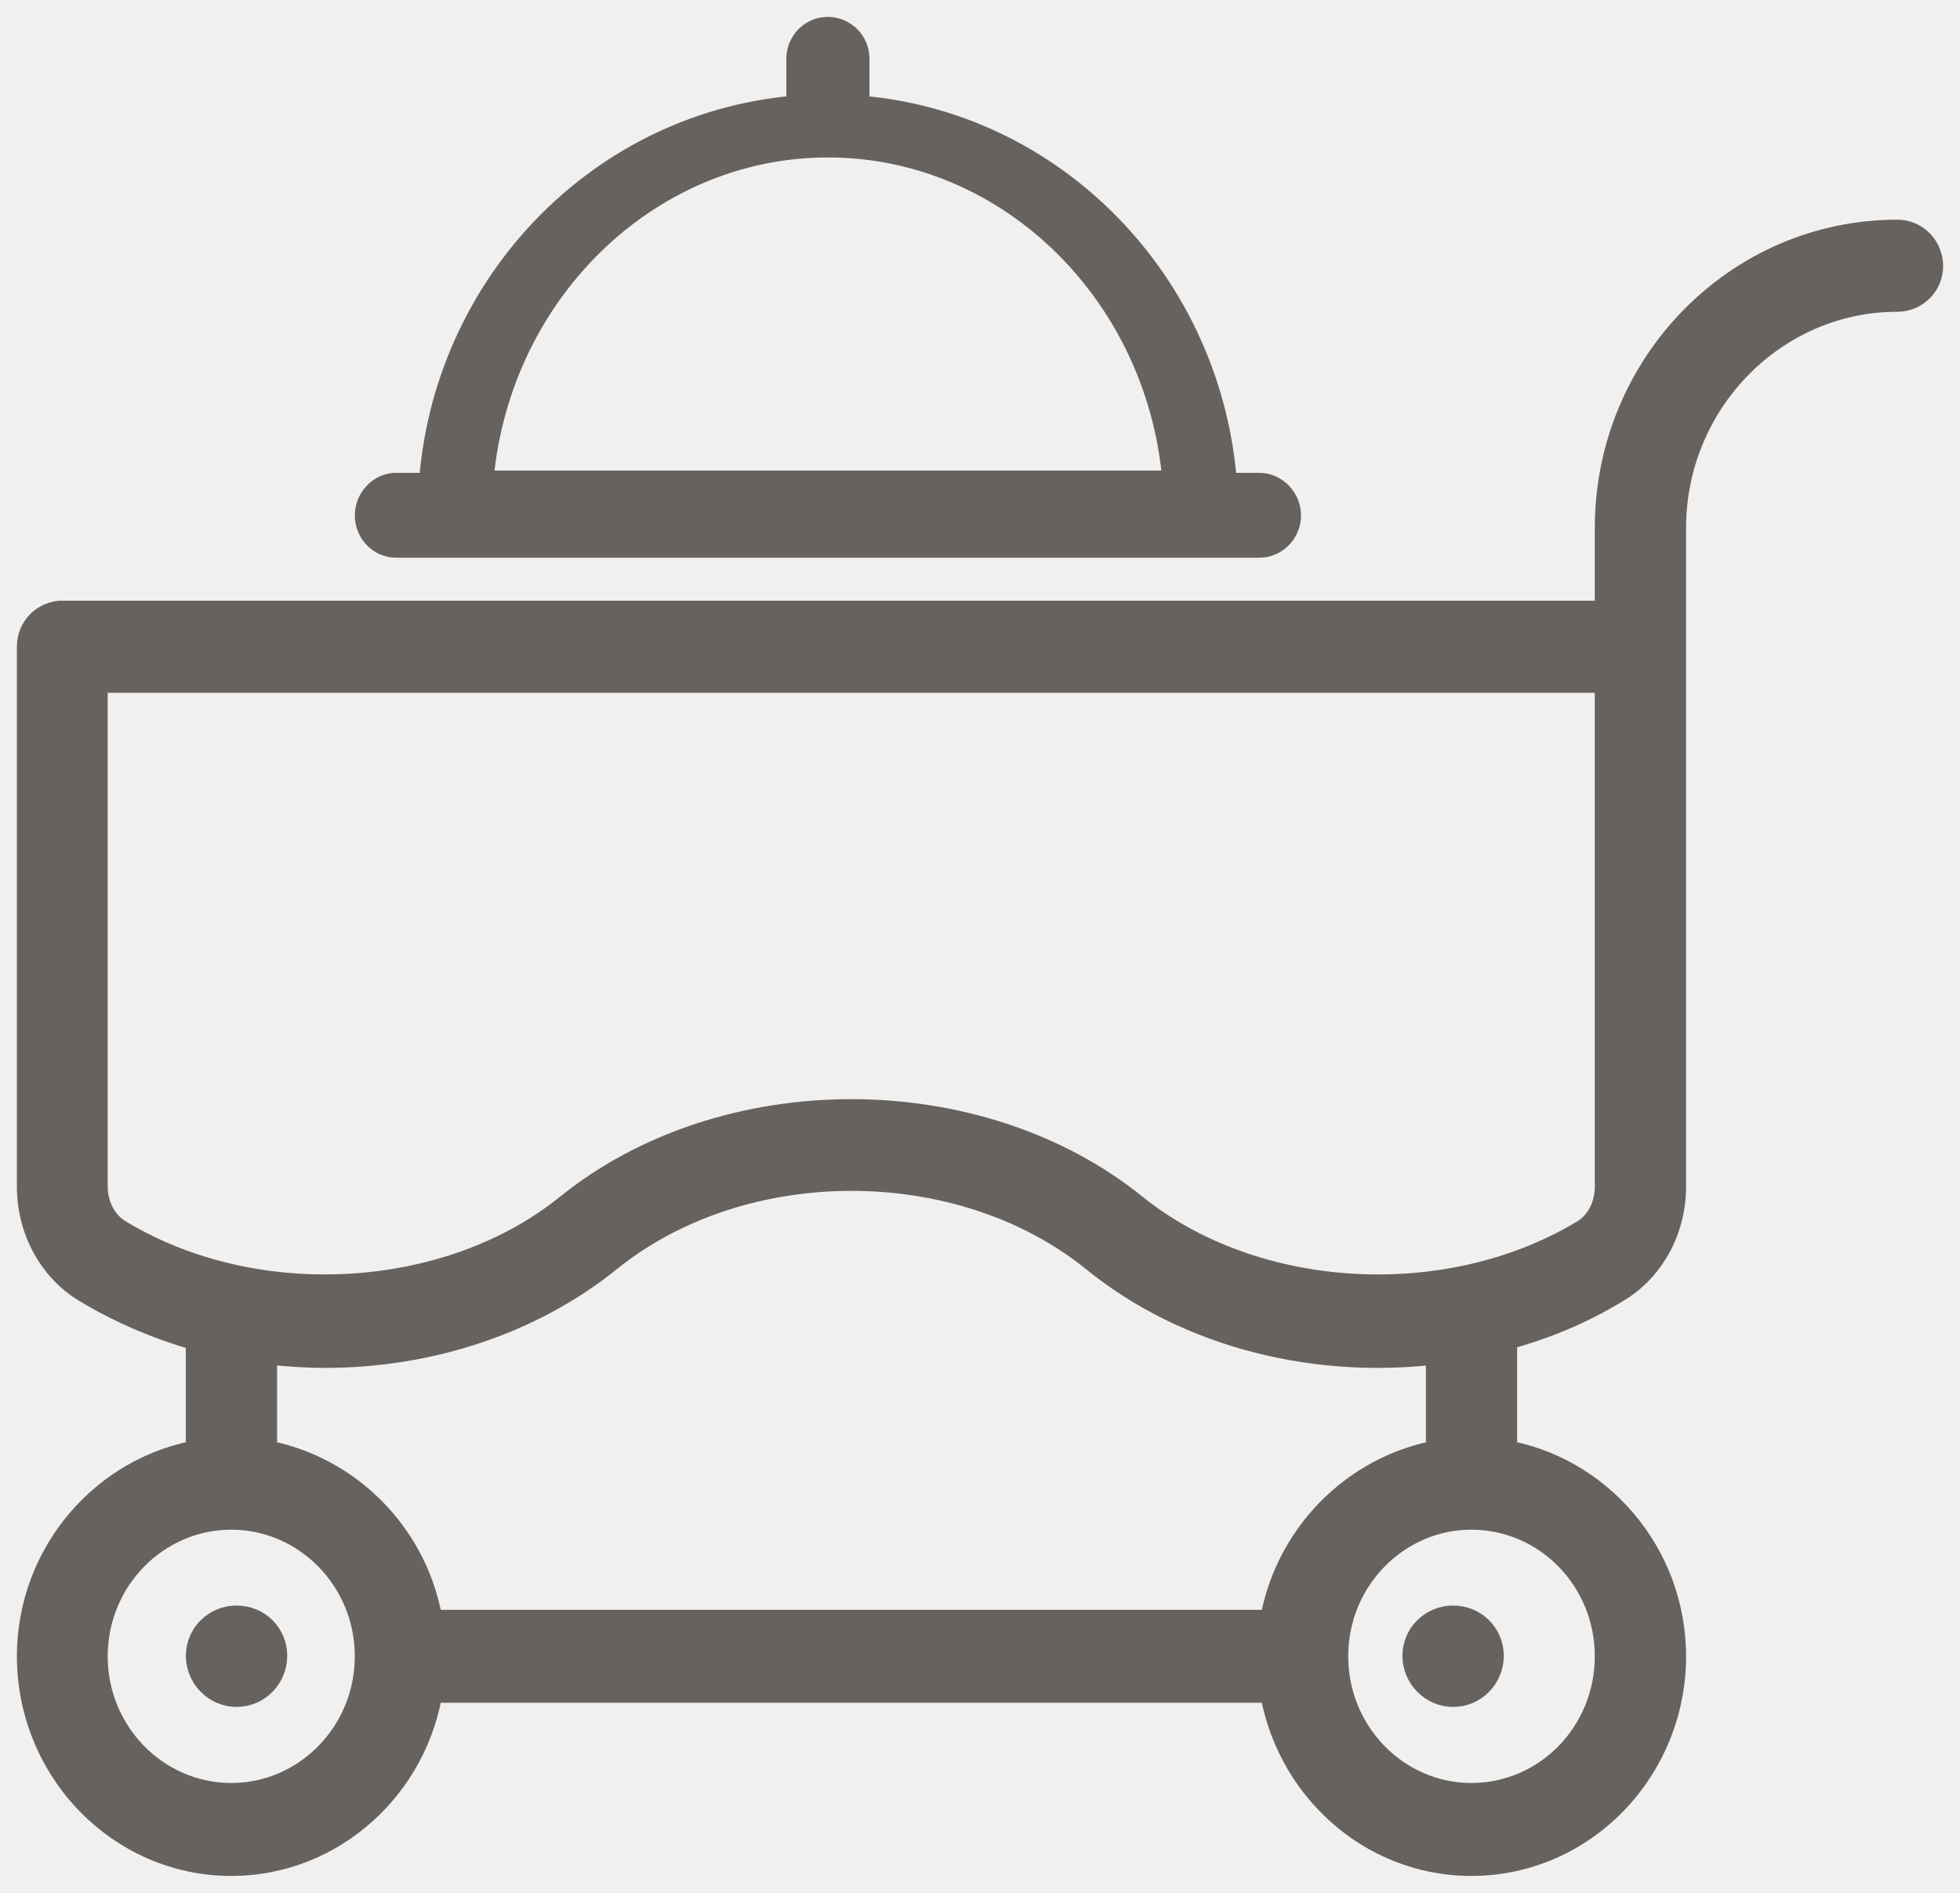
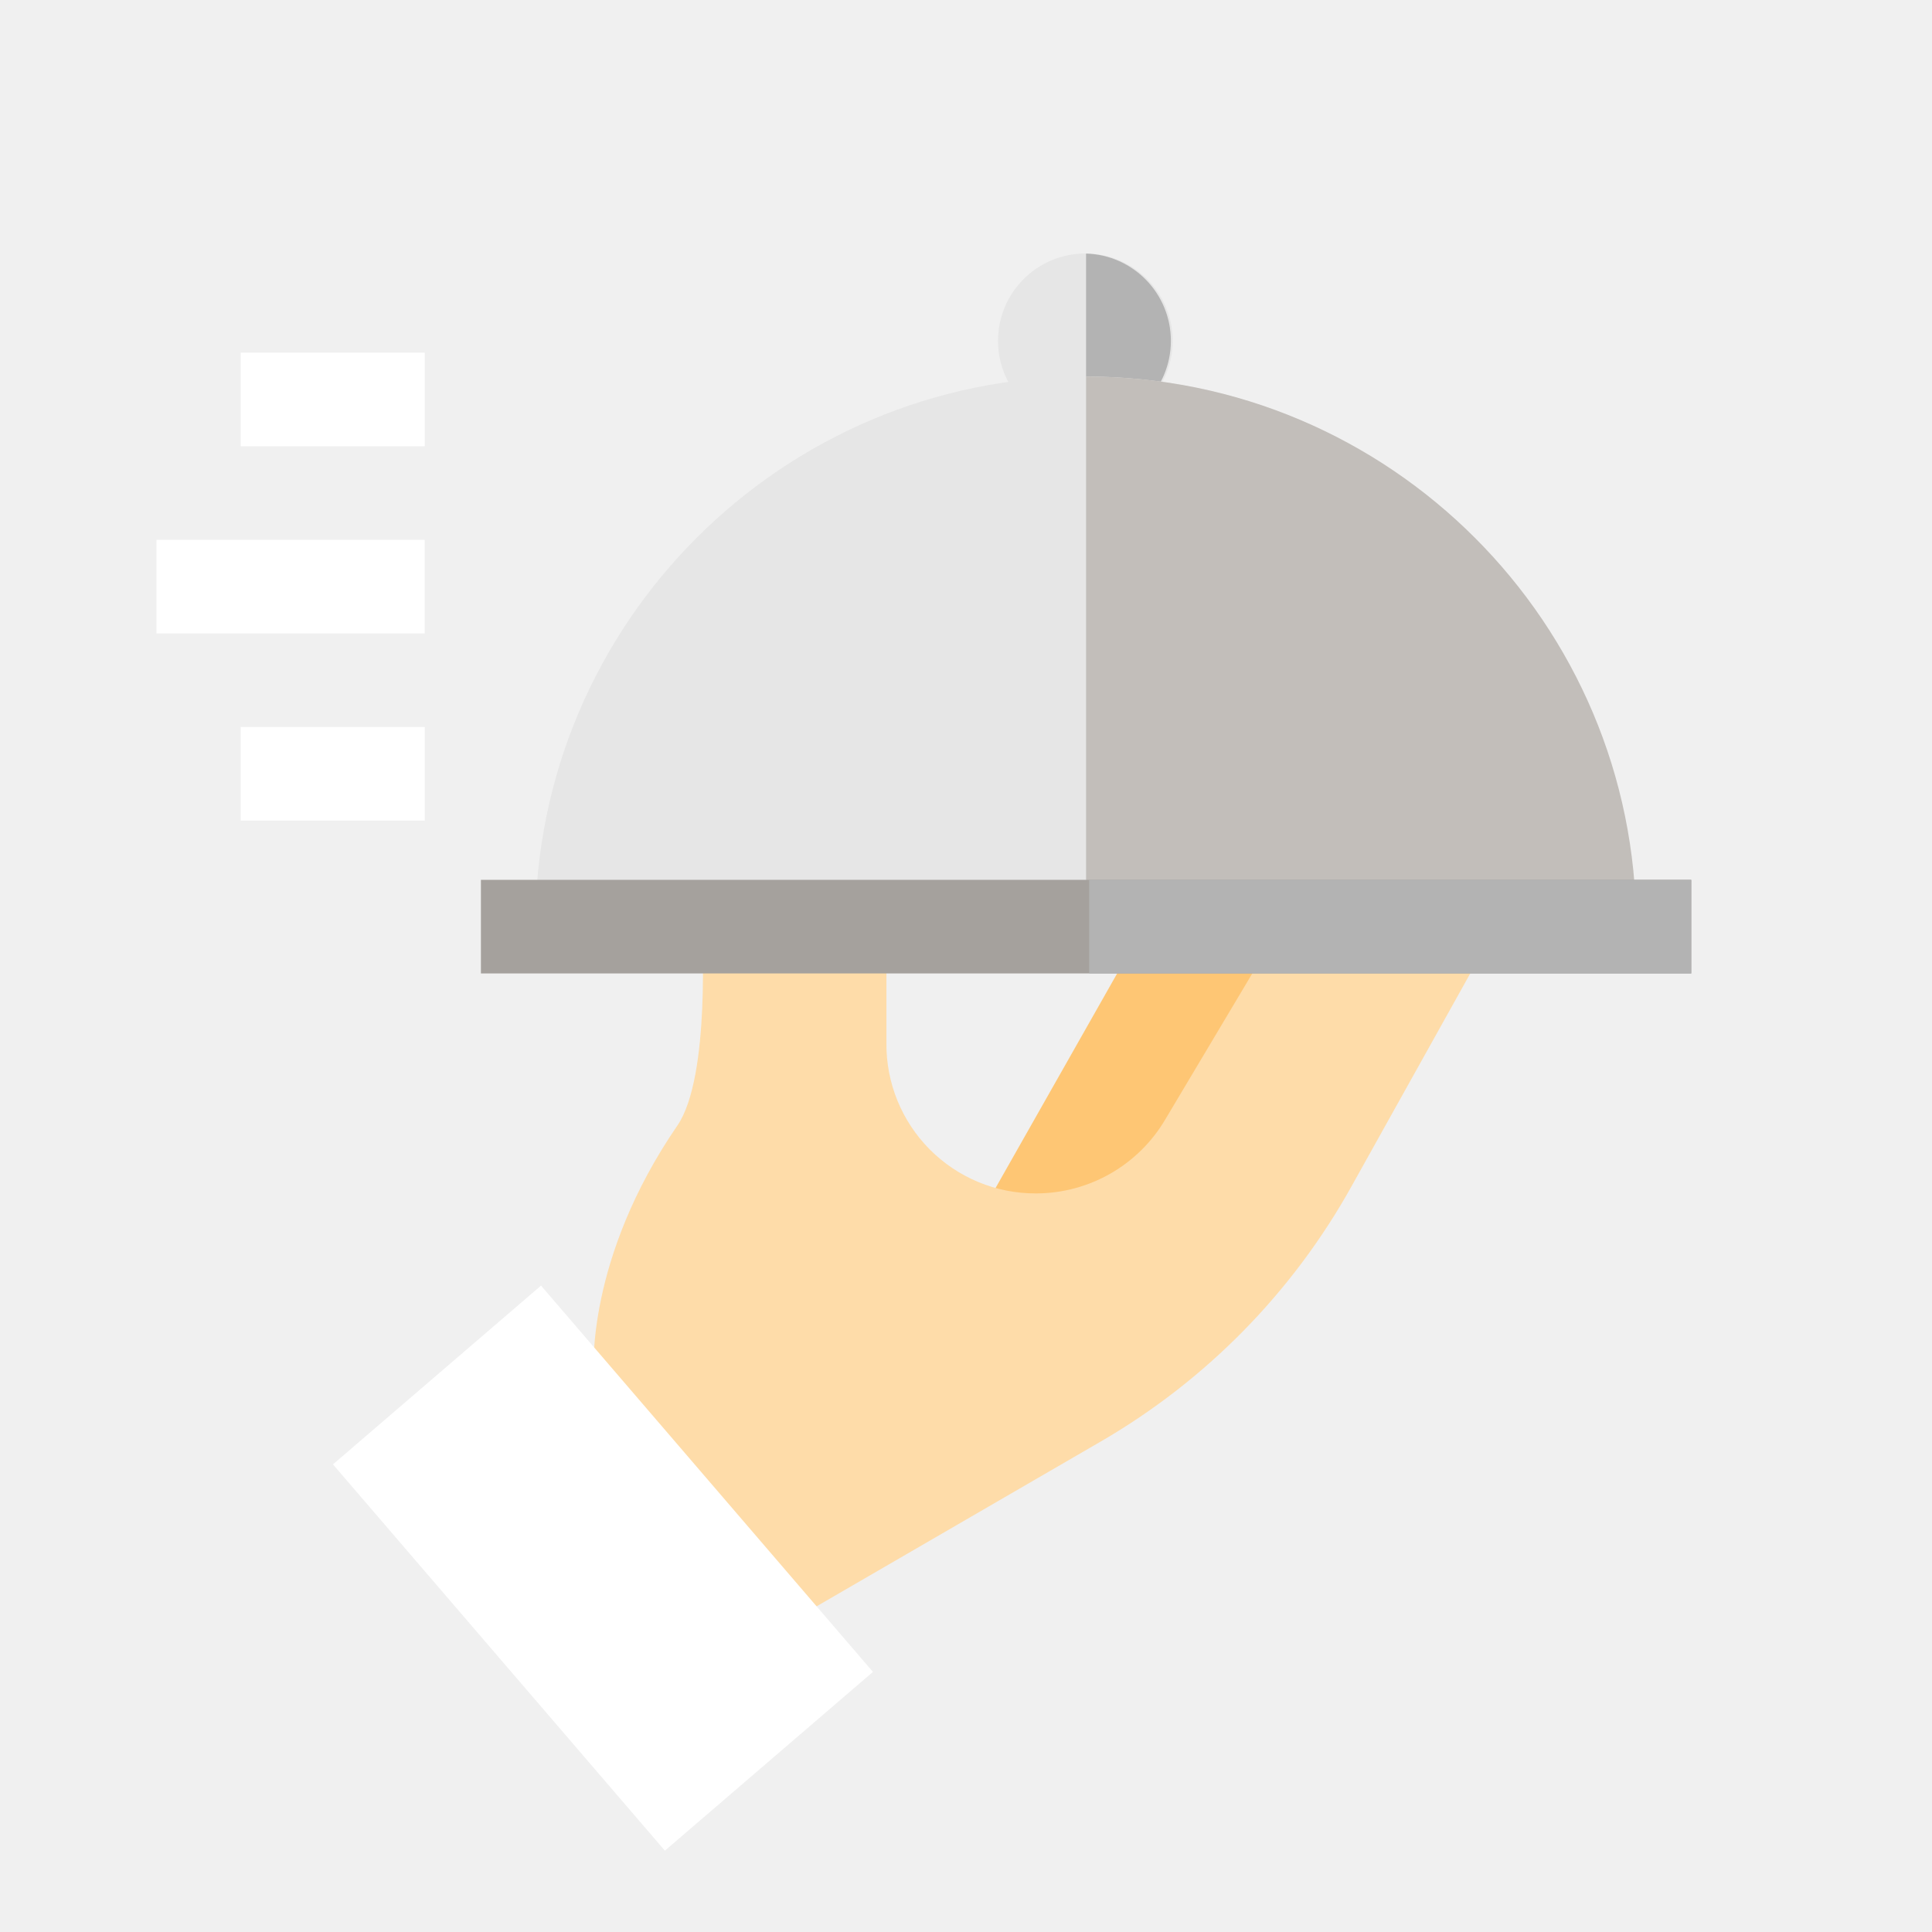
- <svg xmlns="http://www.w3.org/2000/svg" width="58" height="56" viewBox="0 0 58 56" fill="none">
-   <path fill-rule="evenodd" clip-rule="evenodd" d="M47.693 35.105C47.693 35.721 47.404 36.287 46.914 36.573C42.846 39.016 37.091 38.681 33.503 35.8C28.918 32.092 21.464 32.092 16.879 35.8C13.305 38.681 7.535 39.016 3.481 36.573C2.988 36.287 2.687 35.721 2.687 35.105V19.996H47.693V35.105ZM42.695 43.082C40.152 43.493 38.135 45.554 37.759 48.127H12.623C12.258 45.554 10.244 43.493 7.7 43.082V39.84C8.33 39.917 8.985 39.969 9.627 39.969C12.637 39.969 15.633 39.016 17.936 37.163C21.941 33.922 28.453 33.922 32.456 37.163C35.252 39.429 39.069 40.328 42.695 39.84V43.082ZM47.693 49.001C47.693 51.344 45.844 53.25 43.538 53.25C41.258 53.25 39.396 51.344 39.396 49.001C39.396 46.661 41.258 44.756 43.538 44.756C45.844 44.756 47.693 46.661 47.693 49.001ZM6.844 53.25C4.551 53.25 2.687 51.344 2.687 49.001C2.687 46.661 4.551 44.756 6.844 44.756C9.135 44.756 10.999 46.661 10.999 49.001C10.999 51.344 9.135 53.25 6.844 53.25ZM56.143 7C51.484 7 47.693 10.861 47.693 15.621V18.272H1.844C1.377 18.272 1 18.659 1 19.12V35.105C1 36.341 1.617 37.472 2.612 38.064C3.67 38.707 4.815 39.172 5.998 39.506V43.082C3.179 43.52 1 46.018 1 49.001C1 52.296 3.62 55 6.844 55C9.776 55 12.222 52.76 12.623 49.876H37.759C38.174 52.76 40.602 55 43.538 55C46.775 55 49.394 52.296 49.394 49.001C49.394 46.018 47.216 43.52 44.394 43.082V39.479C45.578 39.172 46.723 38.707 47.771 38.064C48.776 37.472 49.394 36.341 49.394 35.105V19.12V15.621C49.394 11.838 52.417 8.724 56.143 8.724C56.621 8.724 57 8.339 57 7.875C57 7.385 56.621 7 56.143 7Z" fill="#67625E" />
-   <path d="M46.914 36.573L46.662 36.141L46.657 36.145L46.914 36.573ZM33.503 35.8L33.189 36.189L33.19 36.19L33.503 35.8ZM16.879 35.8L17.193 36.189L17.194 36.189L16.879 35.8ZM3.481 36.573L3.739 36.145L3.732 36.141L3.481 36.573ZM2.687 19.996V19.496H2.187V19.996H2.687ZM47.693 19.996H48.193V19.496H47.693V19.996ZM42.695 43.082L42.775 43.575L43.195 43.508V43.082H42.695ZM37.759 48.127V48.627H38.191L38.254 48.199L37.759 48.127ZM12.623 48.127L12.128 48.197L12.189 48.627H12.623V48.127ZM7.7 43.082H7.2V43.508L7.621 43.575L7.7 43.082ZM7.7 39.84L7.761 39.344L7.2 39.275V39.84H7.7ZM17.936 37.163L18.25 37.552L18.251 37.551L17.936 37.163ZM32.456 37.163L32.77 36.774L32.77 36.774L32.456 37.163ZM42.695 39.84H43.195V39.268L42.628 39.344L42.695 39.84ZM47.693 18.272V18.772H48.193V18.272H47.693ZM2.612 38.064L2.871 37.636L2.867 37.634L2.612 38.064ZM5.998 39.506H6.498V39.128L6.134 39.025L5.998 39.506ZM5.998 43.082L6.075 43.576L6.498 43.51V43.082H5.998ZM12.623 49.876V49.376H12.188L12.128 49.807L12.623 49.876ZM37.759 49.876L38.254 49.805L38.192 49.376H37.759V49.876ZM44.394 43.082H43.894V43.51L44.318 43.576L44.394 43.082ZM44.394 39.479L44.269 38.995L43.894 39.092V39.479H44.394ZM47.771 38.064L47.517 37.633L47.509 37.638L47.771 38.064ZM47.193 35.105C47.193 35.574 46.974 35.959 46.662 36.141L47.166 37.005C47.834 36.615 48.193 35.869 48.193 35.105H47.193ZM46.657 36.145C42.761 38.484 37.234 38.155 33.816 35.41L33.19 36.19C36.948 39.207 42.931 39.548 47.171 37.002L46.657 36.145ZM33.818 35.411C29.049 31.555 21.333 31.555 16.565 35.411L17.194 36.189C21.595 32.629 28.787 32.629 33.189 36.189L33.818 35.411ZM16.565 35.411C13.161 38.155 7.621 38.483 3.739 36.145L3.223 37.002C7.45 39.548 13.449 39.207 17.193 36.189L16.565 35.411ZM3.732 36.141C3.412 35.955 3.187 35.565 3.187 35.105H2.187C2.187 35.877 2.565 36.62 3.23 37.006L3.732 36.141ZM3.187 35.105V19.996H2.187V35.105H3.187ZM2.687 20.496H47.693V19.496H2.687V20.496ZM47.193 19.996V35.105H48.193V19.996H47.193ZM42.615 42.588C39.854 43.035 37.671 45.268 37.264 48.054L38.254 48.199C38.599 45.84 40.45 43.952 42.775 43.575L42.615 42.588ZM37.759 47.627H12.623V48.627H37.759V47.627ZM13.118 48.056C12.722 45.269 10.542 43.035 7.78 42.588L7.621 43.575C9.946 43.952 11.793 45.839 12.128 48.197L13.118 48.056ZM8.2 43.082V39.84H7.2V43.082H8.2ZM7.64 40.336C8.282 40.415 8.958 40.469 9.627 40.469V39.469C9.011 39.469 8.377 39.419 7.761 39.344L7.64 40.336ZM9.627 40.469C12.738 40.469 15.849 39.484 18.25 37.552L17.623 36.773C15.418 38.547 12.536 39.469 9.627 39.469V40.469ZM18.251 37.551C22.073 34.459 28.322 34.459 32.141 37.551L32.77 36.774C28.584 33.384 21.81 33.385 17.622 36.774L18.251 37.551ZM32.141 37.551C35.058 39.916 39.017 40.84 42.761 40.336L42.628 39.344C39.12 39.817 35.447 38.943 32.77 36.774L32.141 37.551ZM42.195 39.84V43.082H43.195V39.84H42.195ZM47.193 49.001C47.193 51.08 45.556 52.75 43.538 52.75V53.75C46.132 53.75 48.193 51.609 48.193 49.001H47.193ZM43.538 52.75C41.546 52.75 39.896 51.08 39.896 49.001H38.896C38.896 51.609 40.97 53.75 43.538 53.75V52.75ZM39.896 49.001C39.896 46.926 41.546 45.256 43.538 45.256V44.256C40.971 44.256 38.896 46.396 38.896 49.001H39.896ZM43.538 45.256C45.556 45.256 47.193 46.925 47.193 49.001H48.193C48.193 46.396 46.131 44.256 43.538 44.256V45.256ZM6.844 52.75C4.838 52.75 3.187 51.079 3.187 49.001H2.187C2.187 51.61 4.265 53.75 6.844 53.75V52.75ZM3.187 49.001C3.187 46.927 4.838 45.256 6.844 45.256V44.256C4.266 44.256 2.187 46.395 2.187 49.001H3.187ZM6.844 45.256C8.848 45.256 10.499 46.927 10.499 49.001H11.499C11.499 46.395 9.421 44.256 6.844 44.256V45.256ZM10.499 49.001C10.499 51.079 8.848 52.75 6.844 52.75V53.75C9.421 53.75 11.499 51.61 11.499 49.001H10.499ZM56.143 6.5C51.198 6.5 47.193 10.594 47.193 15.621H48.193C48.193 11.128 51.769 7.5 56.143 7.5V6.5ZM47.193 15.621V18.272H48.193V15.621H47.193ZM47.693 17.772H1.844V18.772H47.693V17.772ZM1.844 17.772C1.095 17.772 0.5 18.389 0.5 19.12H1.5C1.5 18.93 1.659 18.772 1.844 18.772V17.772ZM0.5 19.12V35.105H1.5V19.12H0.5ZM0.5 35.105C0.5 36.503 1.198 37.804 2.356 38.493L2.867 37.634C2.036 37.139 1.5 36.179 1.5 35.105H0.5ZM2.352 38.491C3.456 39.161 4.643 39.643 5.862 39.987L6.134 39.025C4.986 38.7 3.884 38.252 2.871 37.636L2.352 38.491ZM5.498 39.506V43.082H6.498V39.506H5.498ZM5.921 42.588C2.857 43.064 0.5 45.773 0.5 49.001H1.5C1.5 46.262 3.502 43.975 6.075 43.576L5.921 42.588ZM0.5 49.001C0.5 52.559 3.331 55.5 6.844 55.5V54.5C3.909 54.5 1.5 52.033 1.5 49.001H0.5ZM6.844 55.5C10.038 55.5 12.684 53.063 13.118 49.945L12.128 49.807C11.759 52.456 9.514 54.5 6.844 54.5V55.5ZM12.623 50.376H37.759V49.376H12.623V50.376ZM37.264 49.948C37.712 53.062 40.339 55.5 43.538 55.5V54.5C40.866 54.5 38.635 52.458 38.254 49.805L37.264 49.948ZM43.538 55.5C47.063 55.5 49.894 52.559 49.894 49.001H48.894C48.894 52.032 46.486 54.5 43.538 54.5V55.5ZM49.894 49.001C49.894 45.773 47.538 43.064 44.471 42.588L44.318 43.576C46.894 43.976 48.894 46.262 48.894 49.001H49.894ZM44.894 43.082V39.479H43.894V43.082H44.894ZM44.52 39.963C45.746 39.644 46.938 39.161 48.032 38.49L47.509 37.638C46.508 38.252 45.41 38.699 44.269 38.995L44.52 39.963ZM48.024 38.495C49.194 37.806 49.894 36.504 49.894 35.105H48.894C48.894 36.178 48.358 37.138 47.517 37.633L48.024 38.495ZM49.894 35.105V19.12H48.894V35.105H49.894ZM49.894 19.12V15.621H48.894V19.12H49.894ZM49.894 15.621C49.894 12.103 52.704 9.224 56.143 9.224V8.224C52.129 8.224 48.894 11.574 48.894 15.621H49.894ZM56.143 9.224C56.896 9.224 57.5 8.616 57.5 7.875H56.5C56.5 8.062 56.346 8.224 56.143 8.224V9.224ZM57.5 7.875C57.5 7.118 56.906 6.5 56.143 6.5V7.5C56.336 7.5 56.5 7.652 56.5 7.875H57.5Z" fill="#67625E" />
-   <path fill-rule="evenodd" clip-rule="evenodd" d="M7.001 48C6.45 48 6 48.438 6 48.987C6 49.536 6.45 50 7.001 50C7.562 50 8 49.536 8 48.987C8 48.438 7.562 48 7.001 48Z" fill="#67625E" />
-   <path d="M7.001 48C6.45 48 6 48.438 6 48.987C6 49.536 6.45 50 7.001 50C7.562 50 8 49.536 8 48.987C8 48.438 7.562 48 7.001 48" stroke="#67625E" />
-   <path fill-rule="evenodd" clip-rule="evenodd" d="M42 48.987C42 49.536 42.451 50 43 50C43.56 50 44 49.536 44 48.987C44 48.438 43.56 48 43 48C42.451 48 42 48.438 42 48.987Z" fill="#67625E" />
-   <path d="M42 48.987C42 49.536 42.451 50 43 50C43.56 50 44 49.536 44 48.987C44 48.438 43.56 48 43 48C42.451 48 42 48.438 42 48.987" stroke="#67625E" />
-   <path fill-rule="evenodd" clip-rule="evenodd" d="M24.5 4.158C30.012 4.158 34.538 8.704 34.914 14.421H14.086C14.473 8.704 18.999 4.158 24.5 4.158ZM11.724 16H13.573H35.424H37.263C37.663 16 38 15.666 38 15.245C38 14.844 37.663 14.489 37.263 14.489H36.118C35.75 8.489 31.069 3.69 25.229 3.312V1.732C25.229 1.334 24.904 1 24.494 1C24.093 1 23.77 1.334 23.77 1.732V3.312C17.919 3.69 13.238 8.489 12.882 14.489H11.724C11.325 14.489 11 14.844 11 15.245C11 15.666 11.325 16 11.724 16Z" fill="#67625E" />
-   <path d="M34.914 14.421V14.921H35.448L35.413 14.388L34.914 14.421ZM14.086 14.421L13.587 14.387L13.551 14.921H14.086V14.421ZM36.118 14.489L35.618 14.52L35.647 14.989H36.118V14.489ZM25.229 3.312H24.729V3.78L25.197 3.811L25.229 3.312ZM23.77 3.312L23.802 3.811L24.27 3.78V3.312H23.77ZM12.882 14.489V14.989H13.353L13.381 14.519L12.882 14.489ZM24.5 4.658C29.723 4.658 34.054 8.973 34.415 14.454L35.413 14.388C35.021 8.435 30.301 3.658 24.5 3.658V4.658ZM34.914 13.921H14.086V14.921H34.914V13.921ZM14.585 14.455C14.956 8.973 19.288 4.658 24.5 4.658V3.658C18.709 3.658 13.99 8.435 13.587 14.387L14.585 14.455ZM11.724 16.5H13.573V15.5H11.724V16.5ZM13.573 16.5H35.424V15.5H13.573V16.5ZM35.424 16.5H37.263V15.5H35.424V16.5ZM37.263 16.5C37.946 16.5 38.5 15.935 38.5 15.245H37.5C37.5 15.396 37.38 15.5 37.263 15.5V16.5ZM38.5 15.245C38.5 14.584 37.955 13.989 37.263 13.989V14.989C37.371 14.989 37.5 15.104 37.5 15.245H38.5ZM37.263 13.989H36.118V14.989H37.263V13.989ZM36.617 14.458C36.234 8.217 31.363 3.207 25.262 2.813L25.197 3.811C30.776 4.172 35.266 8.761 35.618 14.52L36.617 14.458ZM25.729 3.312V1.732H24.729V3.312H25.729ZM25.729 1.732C25.729 1.061 25.183 0.5 24.494 0.5V1.5C24.625 1.5 24.729 1.608 24.729 1.732H25.729ZM24.494 0.5C23.809 0.5 23.27 1.067 23.27 1.732H24.27C24.27 1.602 24.378 1.5 24.494 1.5V0.5ZM23.27 1.732V3.312H24.27V1.732H23.27ZM23.738 2.813C17.626 3.207 12.754 8.216 12.383 14.459L13.381 14.519C13.723 8.761 18.212 4.172 23.802 3.811L23.738 2.813ZM12.882 13.989H11.724V14.989H12.882V13.989ZM11.724 13.989C11.023 13.989 10.5 14.595 10.5 15.245H11.5C11.5 15.18 11.527 15.112 11.576 15.06C11.624 15.009 11.678 14.989 11.724 14.989V13.989ZM10.5 15.245C10.5 15.924 11.032 16.5 11.724 16.5V15.5C11.619 15.5 11.5 15.407 11.5 15.245H10.5Z" fill="#67625E" />
+ <svg xmlns="http://www.w3.org/2000/svg" id="Livello_1" data-name="Livello 1" viewBox="0 0 520 520">
+   <defs>
+     <style>.cls-1{fill:#e6e6e6;}.cls-2{fill:#b3b3b3;}.cls-3{fill:#fec674;}.cls-4{fill:#fedca9;}.cls-5{fill:#fff;}.cls-6{fill:#c2beba;}.cls-7{fill:#a5a19d;}</style>
+   </defs>
+   <path class="cls-1" d="M292.14,115.25a23.51,23.51,0,1,1,23.5-23.51A23.53,23.53,0,0,1,292.14,115.25Z" />
+   <path class="cls-2" d="M292.32,115.25v-47a23.51,23.51,0,0,1,0,47Z" />
+   <polygon class="cls-3" points="307.35 250.25 255 342.6 326.1 342.6 376.34 250.25 307.35 250.25" />
+   <path class="cls-4" d="M344.37,249.74l-30.68,51.47a40.44,40.44,0,0,1-34.89,20h0a40.12,40.12,0,0,1-40.22-40.44V249.41H188.9c0,.33,2.47,40.34-6.57,53.51-24.7,36-22.51,66.11-22.51,66.11l-24,27,43.95,62.59,35.75-23.8L296.25,388a181.35,181.35,0,0,0,67.68-69l38.36-68.77H344.37v-.5Z" />
+   <rect class="cls-5" x="125.36" y="353.53" width="73.83" height="137.08" transform="translate(-235.86 207.69) rotate(-40.67)" />
+   <rect class="cls-5" x="64.79" y="94.92" width="49.54" height="25.19" />
+   <rect class="cls-5" x="64.79" y="195.67" width="49.54" height="25.19" />
+   <rect class="cls-5" x="42.12" y="145.3" width="72.2" height="25.19" />
+   <path class="cls-1" d="M440.2,249.41H144.08c0-81.65,66.42-148.07,148.06-148.07S440.2,167.76,440.2,249.41Z" />
+   <path class="cls-6" d="M440.38,249.41H292.32V101.34C374,101.34,440.38,167.76,440.38,249.41Z" />
+   <rect class="cls-7" x="129.44" y="236.81" width="325.76" height="25.19" />
+   <rect class="cls-2" x="293.16" y="236.81" width="162.04" height="25.19" />
+   <circle class="cls-5" cx="183.34" cy="447.72" r="12.59" />
</svg>
